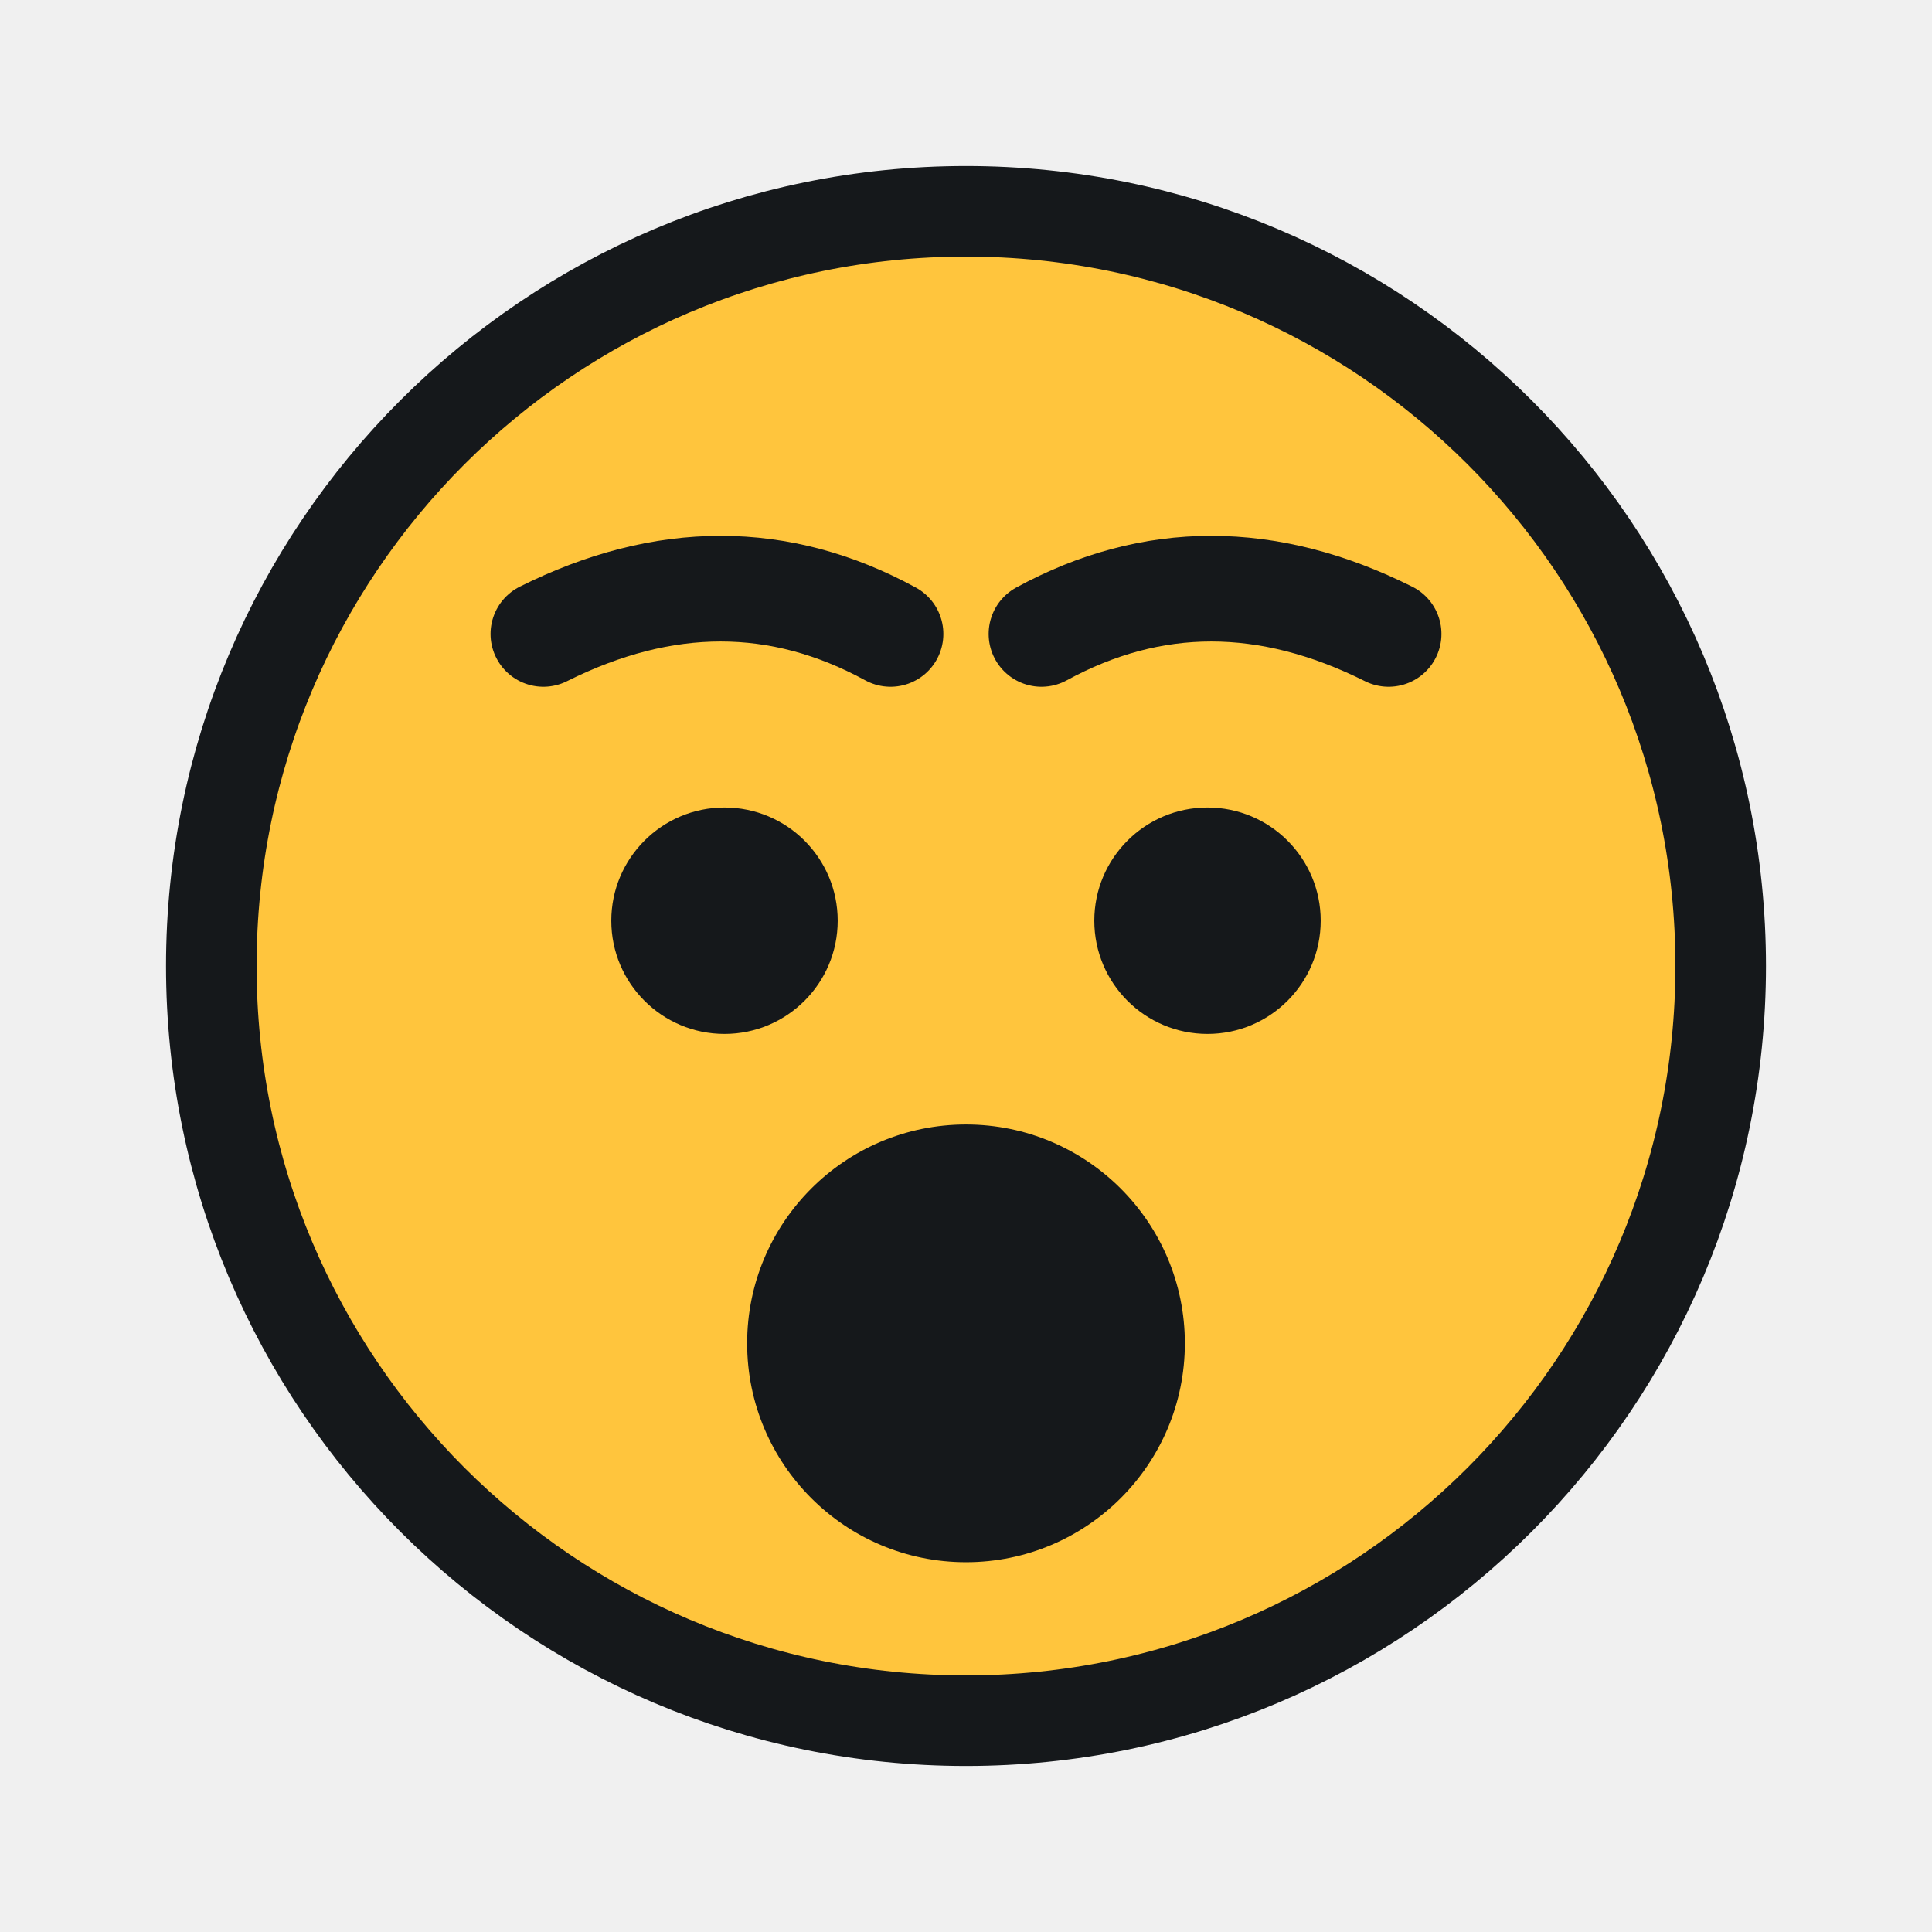
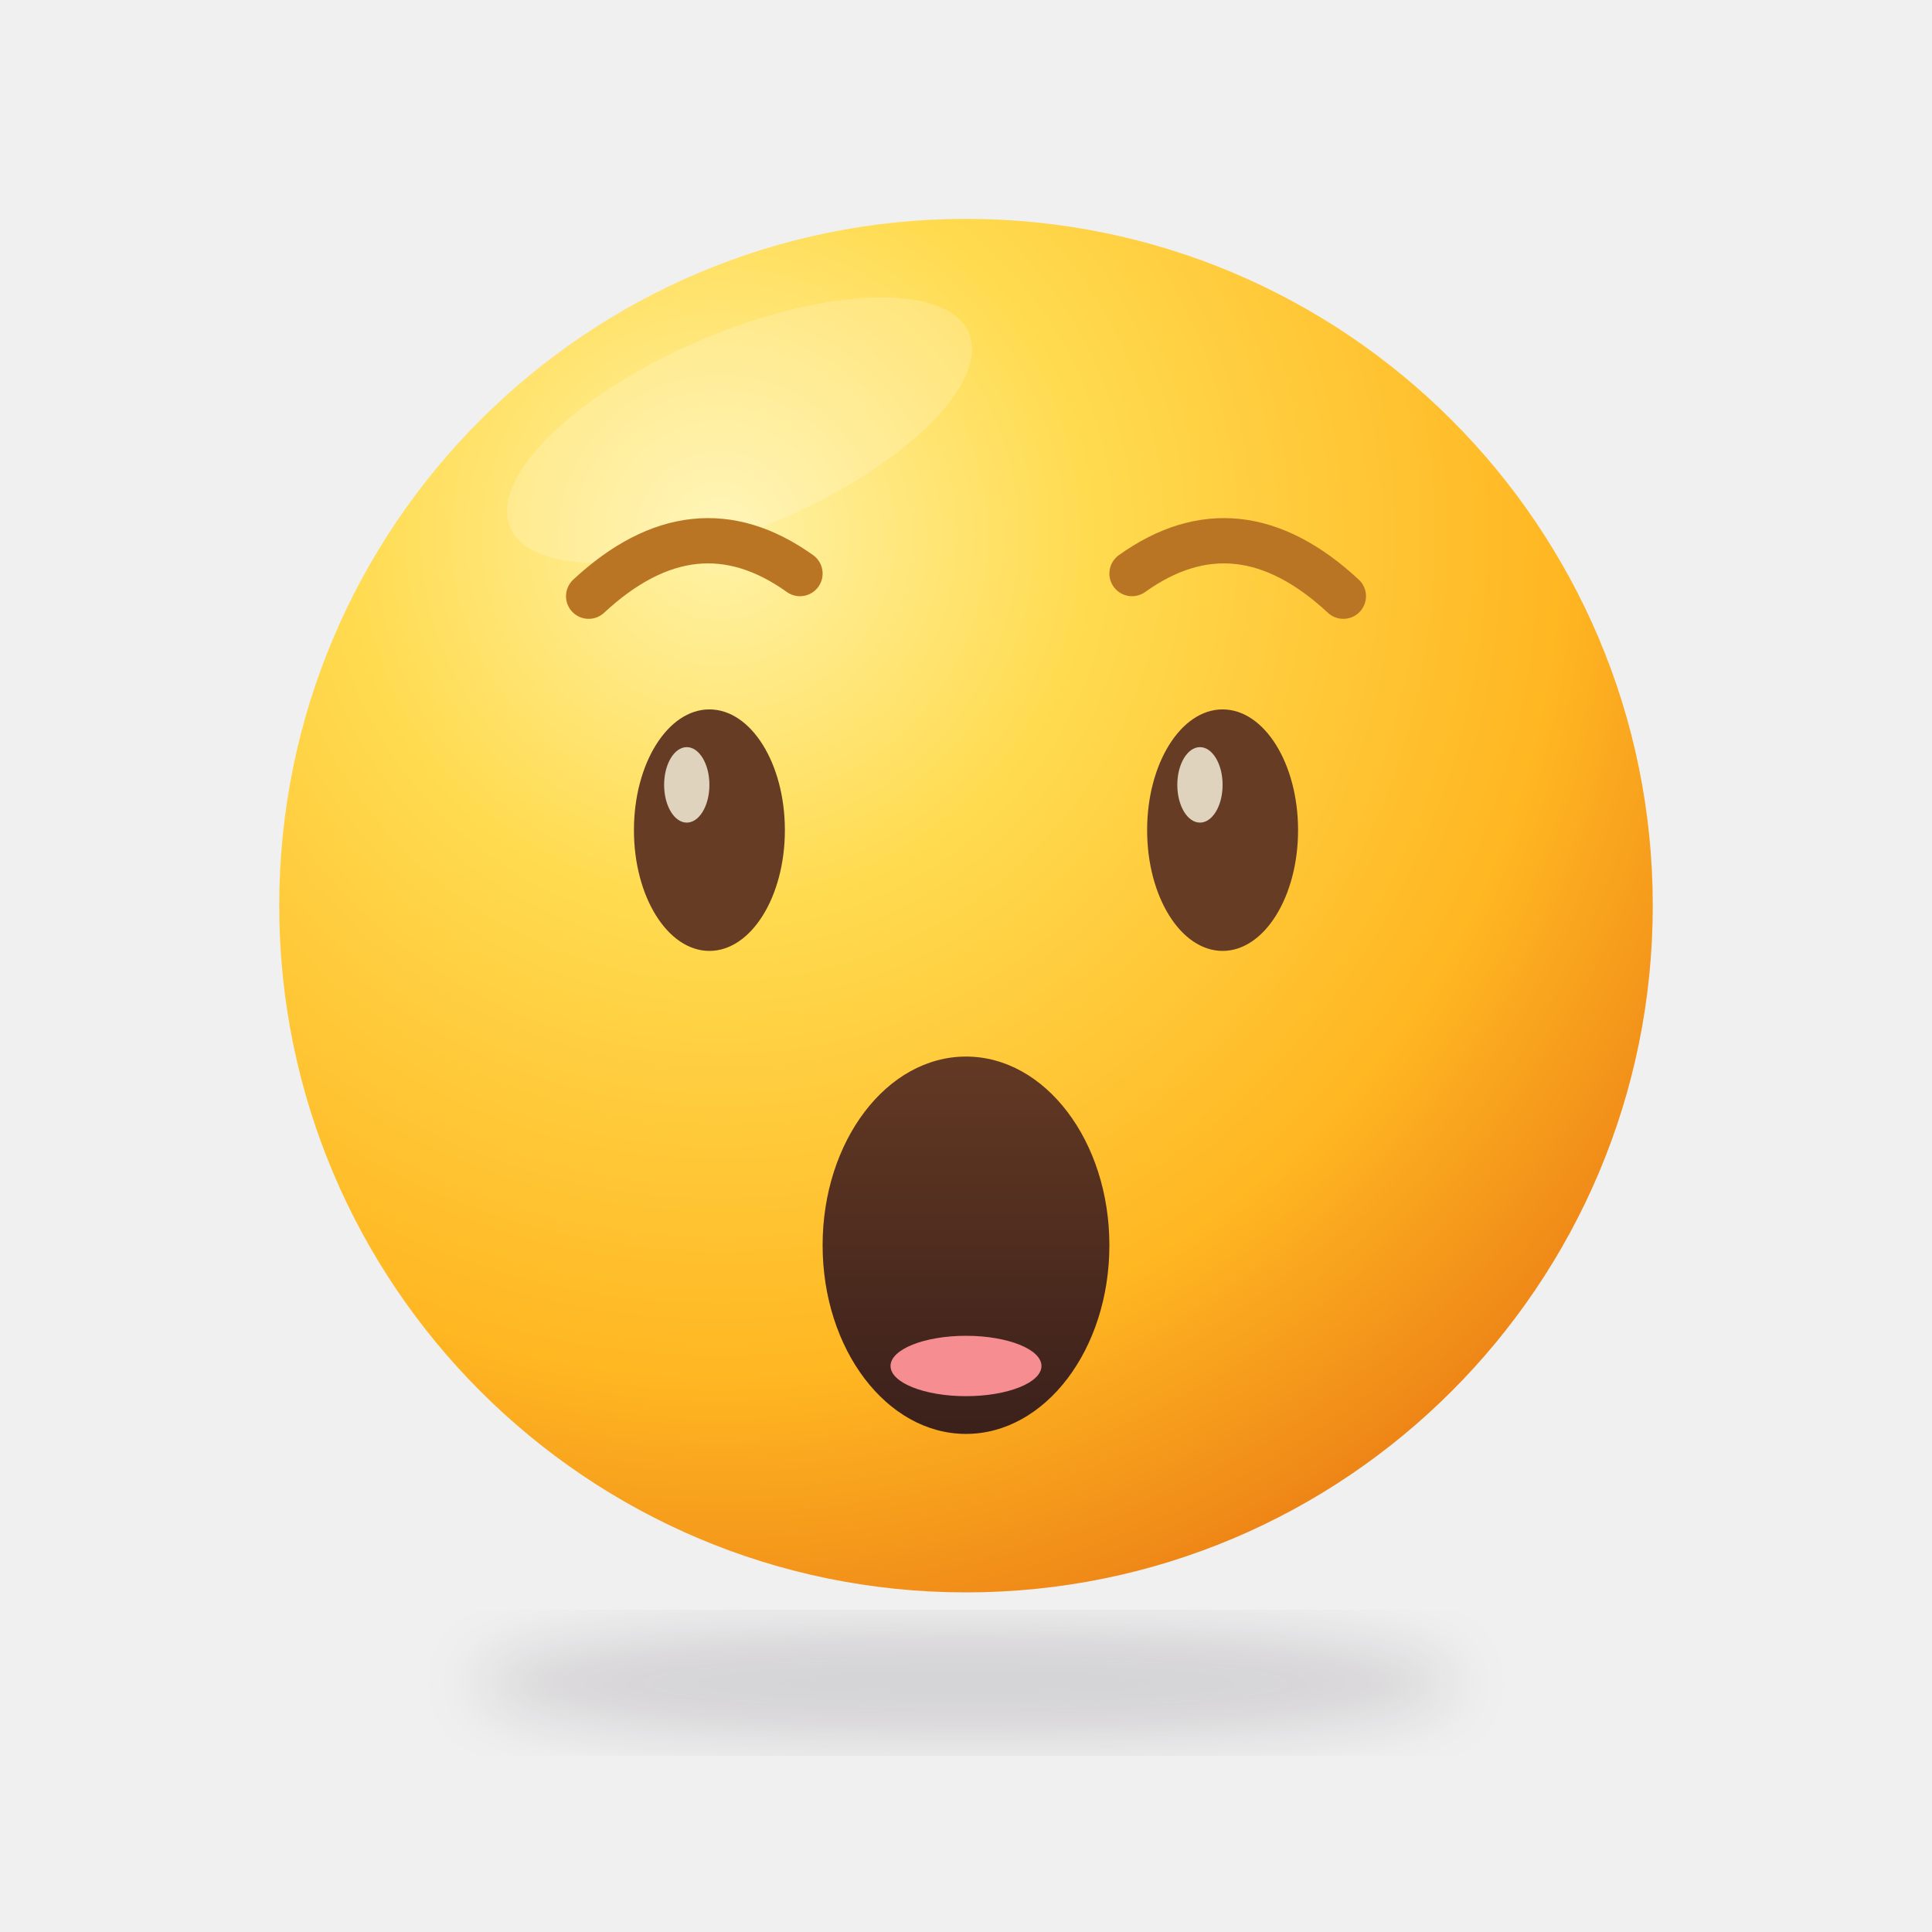
<svg xmlns="http://www.w3.org/2000/svg" viewBox="0 0 256 256">
-   <circle cx="128" cy="128" r="100" fill="#FFC53D" stroke="#15181B" stroke-width="12" />
-   <path d="M72 84q24-12 46 0M138 84q22-12 46 0" fill="none" stroke="#15181B" stroke-width="14" stroke-linecap="round" />
-   <circle cx="96" cy="122" r="15" fill="#15181B" />
-   <circle cx="160" cy="122" r="15" fill="#15181B" />
-   <circle cx="128" cy="178" r="29" fill="#15181B" />
+   <defs>
+     <radialGradient id="gold" cx=".32" cy=".23" r=".84">
+       <stop stop-color="#fff3a8" />
+       <stop offset=".32" stop-color="#ffdb50" />
+       <stop offset=".73" stop-color="#ffb722" />
+       <stop offset="1" stop-color="#ed8216" />
+     </radialGradient>
+     <radialGradient id="pink" cx=".32" cy=".2" r=".9">
+       <stop stop-color="#ffb4bf" />
+       <stop offset=".3" stop-color="#ff6b85" />
+       <stop offset=".72" stop-color="#ef315b" />
+       <stop offset="1" stop-color="#b91a49" />
+     </radialGradient>
+     <linearGradient id="mouth" x2="0" y2="1">
+       <stop stop-color="#633923" />
+       <stop offset="1" stop-color="#3b201b" />
+     </linearGradient>
+     <linearGradient id="blue" x2=".8" y2="1">
+       <stop stop-color="#b5f5ff" />
+       <stop offset=".46" stop-color="#57caff" />
+       <stop offset="1" stop-color="#2584ef" />
+     </linearGradient>
+     <linearGradient id="flame" x2=".6" y2="1">
+       <stop stop-color="#ffc85b" />
+       <stop offset=".45" stop-color="#ff8b3e" />
+       <stop offset="1" stop-color="#f34743" />
+     </linearGradient>
+     <linearGradient id="hand" x2=".9" y2="1">
+       <stop stop-color="#ffe7b4" />
+       <stop offset=".5" stop-color="#ffc776" />
+       <stop offset="1" stop-color="#e89542" />
+     </linearGradient>
+     <filter id="soft">
+       <feGaussianBlur stdDeviation="4" />
+     </filter>
+   </defs>
+   <ellipse cx="128" cy="223" rx="65" ry="8" fill="#1a1020" opacity=".13" filter="url(#soft)" />
+   <circle cx="128" cy="120" r="91" fill="url(#gold)" />
+   <ellipse cx="98" cy="57" rx="33" ry="13" fill="white" opacity=".19" transform="rotate(-23 98 57)" />
+   <ellipse cx="94" cy="110" rx="10" ry="16" fill="#663c24" />
+   <ellipse cx="91" cy="104" rx="3" ry="5" fill="#fff9e4" opacity=".8" />
+   <ellipse cx="162" cy="110" rx="10" ry="16" fill="#663c24" />
+   <ellipse cx="159" cy="104" rx="3" ry="5" fill="#fff9e4" opacity=".8" />
+   <path d="M78 79q14-13 28-3M150 76q14-10 28 3" fill="none" stroke="#b97524" stroke-width="6" stroke-linecap="round" />
+   <ellipse cx="128" cy="165" rx="19" ry="25" fill="url(#mouth)" />
+   <ellipse cx="128" cy="181" rx="10" ry="4" fill="#f58d91" />
</svg>
